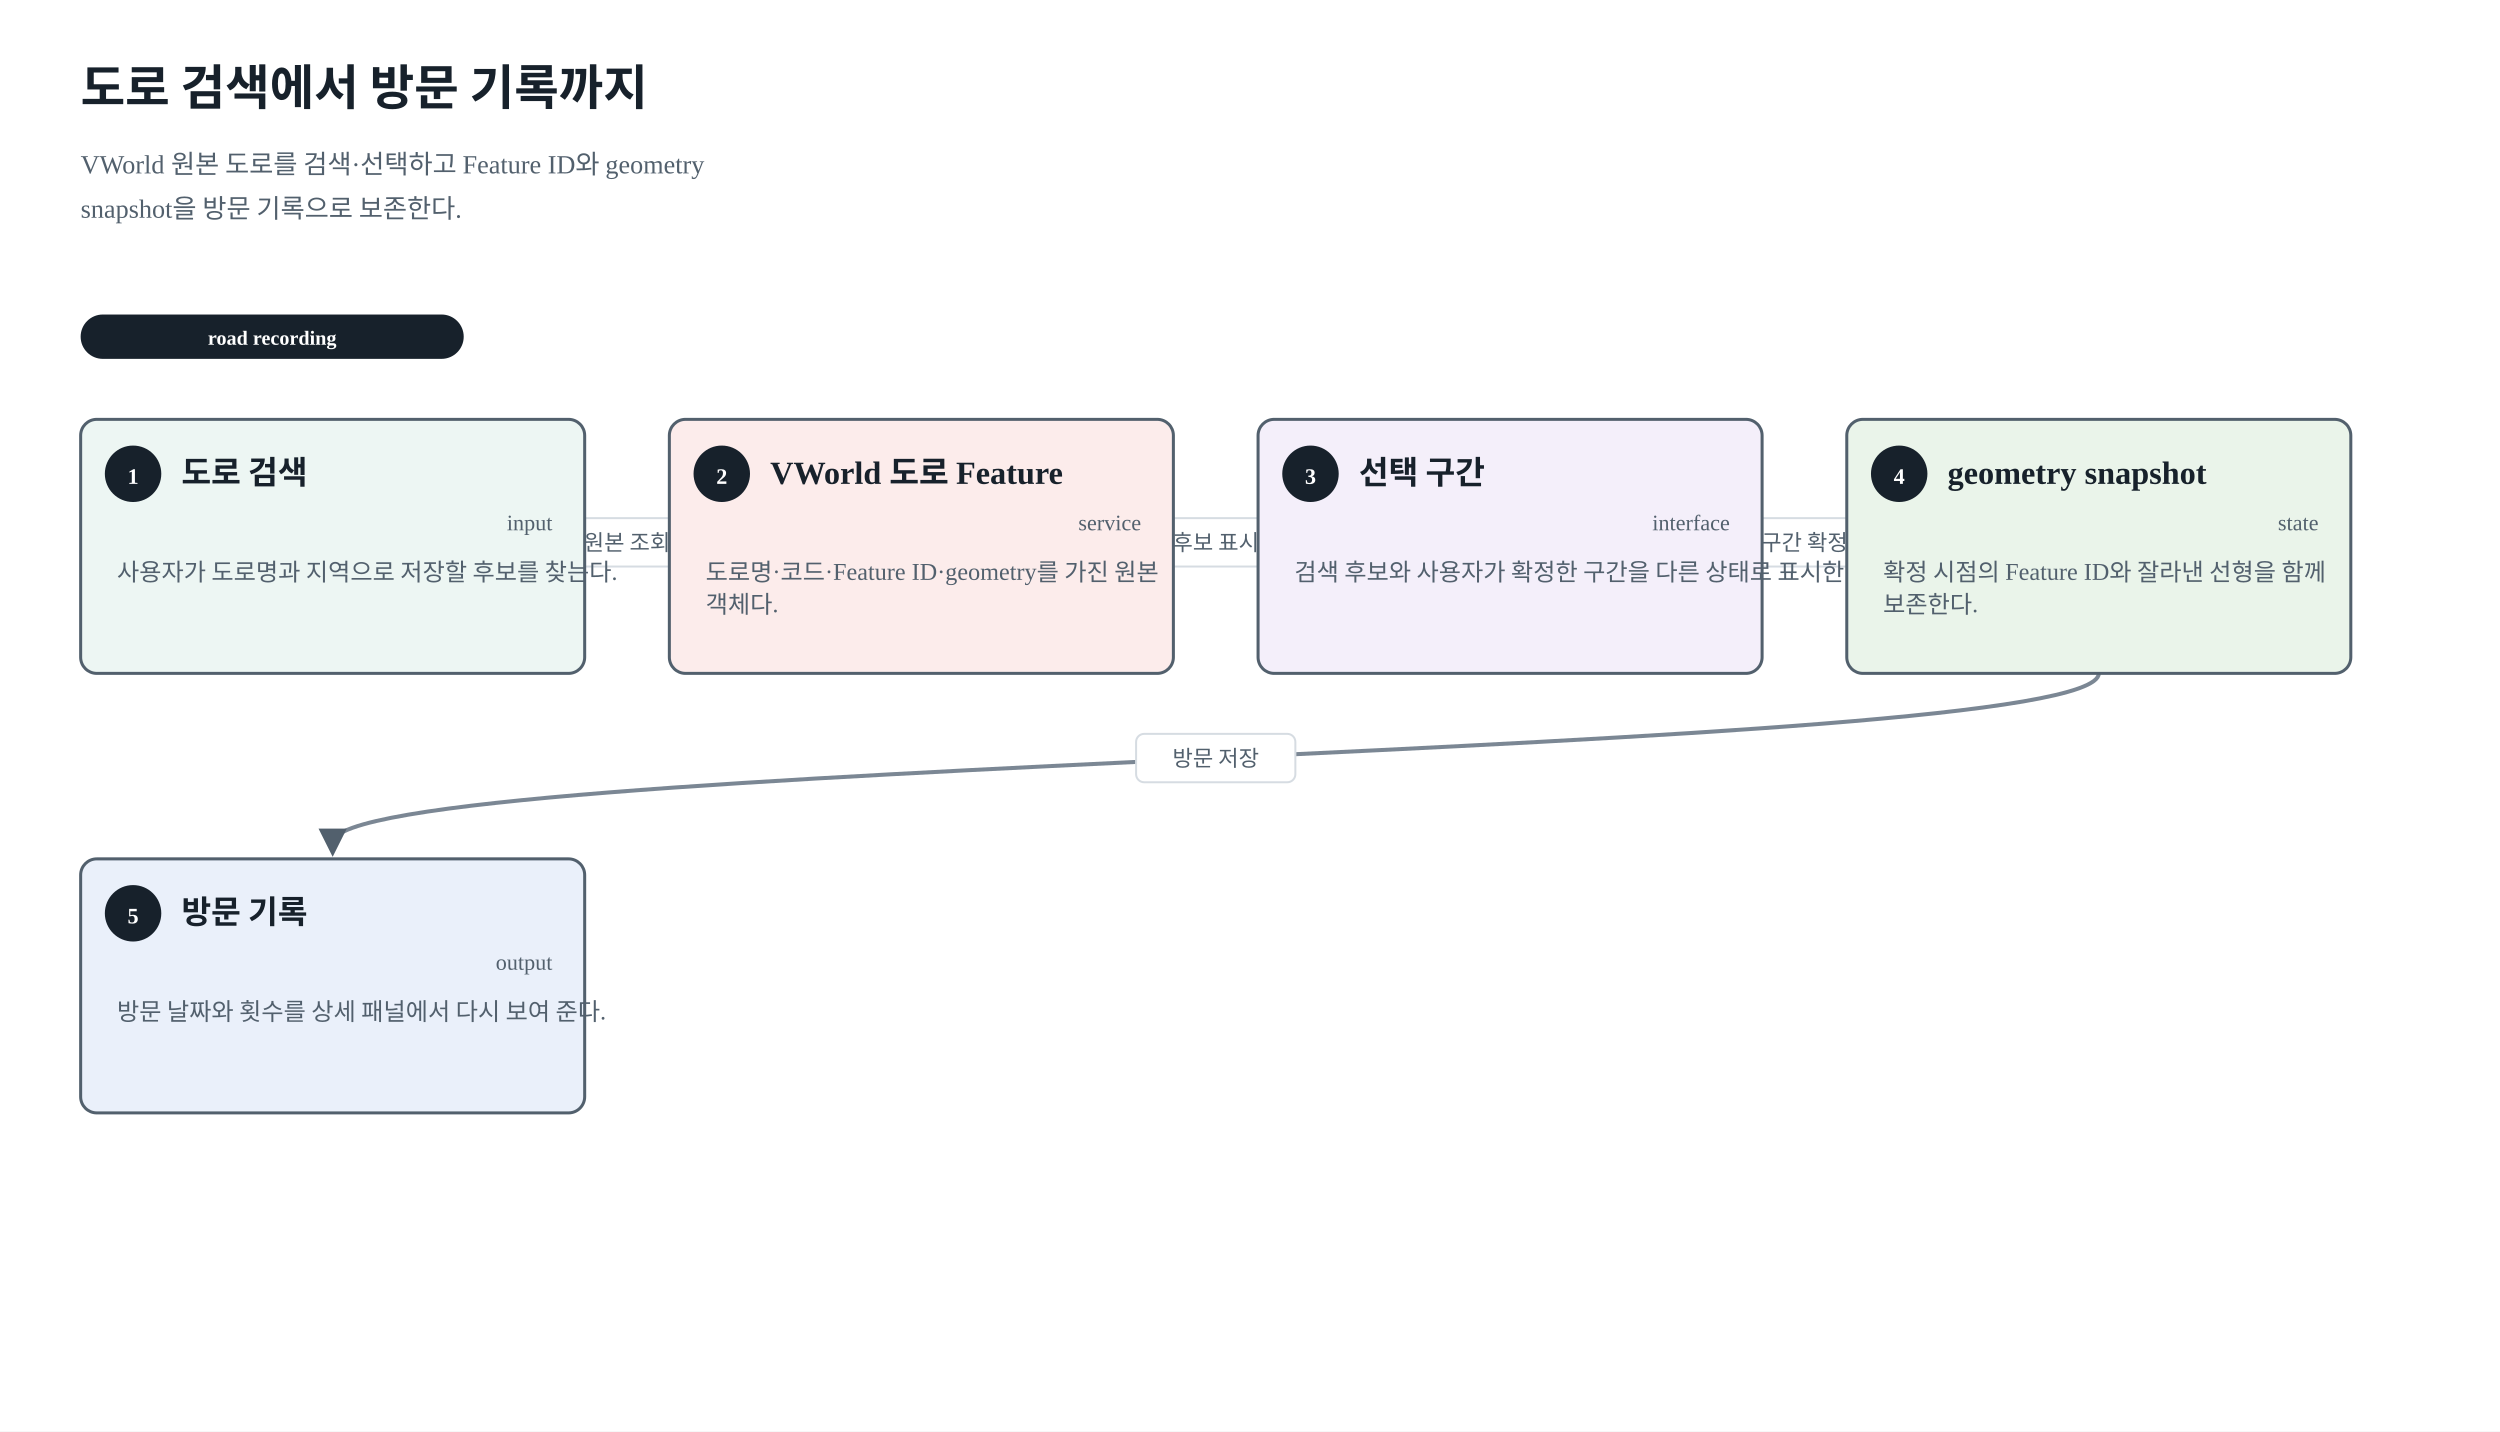
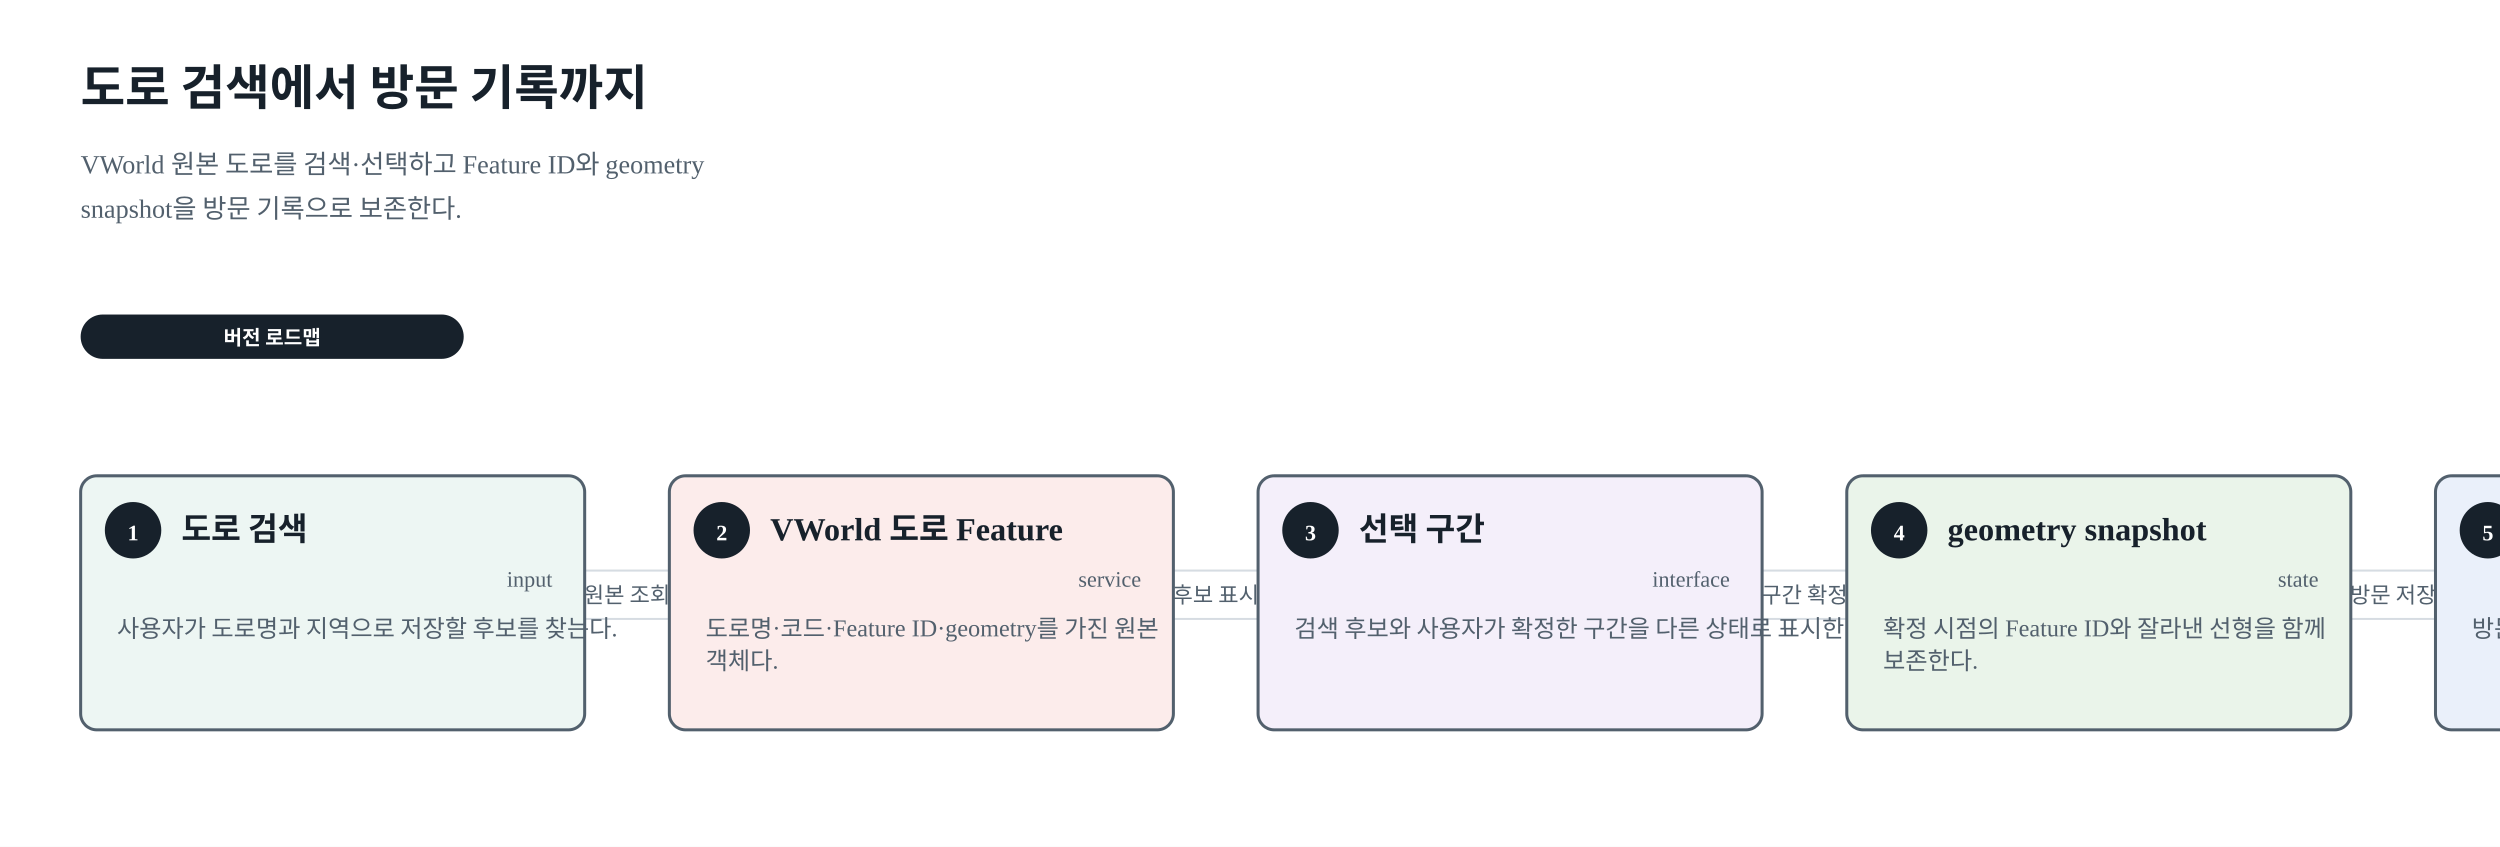
- <svg xmlns="http://www.w3.org/2000/svg" viewBox="0 0 1240 710" role="img" aria-labelledby="system-map-title system-map-desc">
+ <svg xmlns="http://www.w3.org/2000/svg" viewBox="0 0 1240 420" role="img" aria-labelledby="system-map-title system-map-desc">
  <defs>
    <marker id="system-map-arrow" viewBox="0 0 10 10" refX="5" refY="5" markerWidth="7" markerHeight="7" orient="auto-start-reverse">
      <path d="M 0 0 L 10 5 L 0 10 z" fill="#52606d" />
    </marker>
  </defs>
-   <rect width="1240" height="710" fill="#ffffff" />
+   <rect width="1240" height="420" fill="#ffffff" />
  <text fill="#17212b" font-size="24" font-weight="700">
    <tspan x="40" y="52">도로 검색에서 방문 기록까지</tspan>
  </text>
  <text fill="#52606d" font-size="13">
    <tspan x="40" y="86">VWorld 원본 도로를 검색·선택하고 Feature ID와 geometry</tspan>
    <tspan x="40" y="108">snapshot을 방문 기록으로 보존한다.</tspan>
  </text>
  <rect x="40" y="156" width="190" height="22" rx="11" fill="#17212b" />
-   <text x="135" y="171" text-anchor="middle" fill="#ffffff" font-size="10" font-weight="700">road recording</text>
+   <text x="135" y="171" text-anchor="middle" fill="#ffffff" font-size="10" font-weight="700">버전 로드맵</text>
  <g data-flow="flow-01">
-     <path d="M 290 271 L 324 271" fill="none" stroke="#7b8794" stroke-width="2" marker-end="url(#system-map-arrow)" />
-     <rect x="271.5" y="257" width="79" height="24" rx="4" fill="#ffffff" stroke="#d6dce2" />
-     <text x="311" y="273" text-anchor="middle" fill="#52606d" font-size="11">원본 조회</text>
+     <path d="M 290 299 L 324 299" fill="none" stroke="#7b8794" stroke-width="2" marker-end="url(#system-map-arrow)" />
+     <rect x="271.5" y="283" width="79" height="24" rx="4" fill="#ffffff" stroke="#d6dce2" />
+     <text x="311" y="299" text-anchor="middle" fill="#52606d" font-size="11">원본 조회</text>
  </g>
  <g data-flow="flow-02">
-     <path d="M 582 271 L 616 271" fill="none" stroke="#7b8794" stroke-width="2" marker-end="url(#system-map-arrow)" />
-     <rect x="563.5" y="257" width="79" height="24" rx="4" fill="#ffffff" stroke="#d6dce2" />
-     <text x="603" y="273" text-anchor="middle" fill="#52606d" font-size="11">후보 표시</text>
+     <path d="M 582 299 L 616 299" fill="none" stroke="#7b8794" stroke-width="2" marker-end="url(#system-map-arrow)" />
+     <rect x="563.5" y="283" width="79" height="24" rx="4" fill="#ffffff" stroke="#d6dce2" />
+     <text x="603" y="299" text-anchor="middle" fill="#52606d" font-size="11">후보 표시</text>
  </g>
  <g data-flow="flow-03">
-     <path d="M 874 271 L 908 271" fill="none" stroke="#7b8794" stroke-width="2" marker-end="url(#system-map-arrow)" />
-     <rect x="855.5" y="257" width="79" height="24" rx="4" fill="#ffffff" stroke="#d6dce2" />
-     <text x="895" y="273" text-anchor="middle" fill="#52606d" font-size="11">구간 확정</text>
+     <path d="M 874 299 L 908 299" fill="none" stroke="#7b8794" stroke-width="2" marker-end="url(#system-map-arrow)" />
+     <rect x="855.5" y="283" width="79" height="24" rx="4" fill="#ffffff" stroke="#d6dce2" />
+     <text x="895" y="299" text-anchor="middle" fill="#52606d" font-size="11">구간 확정</text>
  </g>
  <g data-flow="flow-04">
-     <path d="M 1041 334 C 1041 376, 165 376, 165 418" fill="none" stroke="#7b8794" stroke-width="2" marker-end="url(#system-map-arrow)" />
-     <rect x="563.5" y="364" width="79" height="24" rx="4" fill="#ffffff" stroke="#d6dce2" />
-     <text x="603" y="380" text-anchor="middle" fill="#52606d" font-size="11">방문 저장</text>
+     <path d="M 1166 299 L 1200 299" fill="none" stroke="#7b8794" stroke-width="2" marker-end="url(#system-map-arrow)" />
+     <rect x="1147.5" y="283" width="79" height="24" rx="4" fill="#ffffff" stroke="#d6dce2" />
+     <text x="1187" y="299" text-anchor="middle" fill="#52606d" font-size="11">방문 저장</text>
  </g>
  <g data-node="road-search">
-     <rect x="40" y="208" width="250" height="126" rx="8" fill="#edf6f3" stroke="#52606d" stroke-width="1.5" />
-     <circle cx="66" cy="235" r="14" fill="#17212b" />
-     <text x="66" y="240" text-anchor="middle" fill="#ffffff" font-size="11" font-weight="700">1</text>
-     <text x="90" y="240" fill="#17212b" font-size="16" font-weight="700">도로 검색</text>
-     <text x="274" y="263" text-anchor="end" fill="#52606d" font-size="11">input</text>
-     <text x="58" y="286" fill="#52606d" font-size="12">
-       <tspan x="58" y="288">사용자가 도로명과 지역으로 저장할 후보를 찾는다.</tspan>
+     <rect x="40" y="236" width="250" height="126" rx="8" fill="#edf6f3" stroke="#52606d" stroke-width="1.5" />
+     <circle cx="66" cy="263" r="14" fill="#17212b" />
+     <text x="66" y="268" text-anchor="middle" fill="#ffffff" font-size="11" font-weight="700">1</text>
+     <text x="90" y="268" fill="#17212b" font-size="16" font-weight="700">도로 검색</text>
+     <text x="274" y="291" text-anchor="end" fill="#52606d" font-size="11">input</text>
+     <text x="58" y="314" fill="#52606d" font-size="12">
+       <tspan x="58" y="316">사용자가 도로명과 지역으로 저장할 후보를 찾는다.</tspan>
    </text>
  </g>
  <g data-node="vworld-feature">
-     <rect x="332" y="208" width="250" height="126" rx="8" fill="#fceceb" stroke="#52606d" stroke-width="1.5" />
-     <circle cx="358" cy="235" r="14" fill="#17212b" />
-     <text x="358" y="240" text-anchor="middle" fill="#ffffff" font-size="11" font-weight="700">2</text>
-     <text x="382" y="240" fill="#17212b" font-size="16" font-weight="700">VWorld 도로 Feature</text>
-     <text x="566" y="263" text-anchor="end" fill="#52606d" font-size="11">service</text>
-     <text x="350" y="286" fill="#52606d" font-size="12">
-       <tspan x="350" y="288">도로명·코드·Feature ID·geometry를 가진 원본</tspan>
-       <tspan x="350" y="304">객체다.</tspan>
+     <rect x="332" y="236" width="250" height="126" rx="8" fill="#fceceb" stroke="#52606d" stroke-width="1.5" />
+     <circle cx="358" cy="263" r="14" fill="#17212b" />
+     <text x="358" y="268" text-anchor="middle" fill="#ffffff" font-size="11" font-weight="700">2</text>
+     <text x="382" y="268" fill="#17212b" font-size="16" font-weight="700">VWorld 도로 Feature</text>
+     <text x="566" y="291" text-anchor="end" fill="#52606d" font-size="11">service</text>
+     <text x="350" y="314" fill="#52606d" font-size="12">
+       <tspan x="350" y="316">도로명·코드·Feature ID·geometry를 가진 원본</tspan>
+       <tspan x="350" y="332">객체다.</tspan>
    </text>
  </g>
  <g data-node="selected-segment">
-     <rect x="624" y="208" width="250" height="126" rx="8" fill="#f4effa" stroke="#52606d" stroke-width="1.5" />
-     <circle cx="650" cy="235" r="14" fill="#17212b" />
-     <text x="650" y="240" text-anchor="middle" fill="#ffffff" font-size="11" font-weight="700">3</text>
-     <text x="674" y="240" fill="#17212b" font-size="16" font-weight="700">선택 구간</text>
-     <text x="858" y="263" text-anchor="end" fill="#52606d" font-size="11">interface</text>
-     <text x="642" y="286" fill="#52606d" font-size="12">
-       <tspan x="642" y="288">검색 후보와 사용자가 확정한 구간을 다른 상태로 표시한다.</tspan>
+     <rect x="624" y="236" width="250" height="126" rx="8" fill="#f4effa" stroke="#52606d" stroke-width="1.5" />
+     <circle cx="650" cy="263" r="14" fill="#17212b" />
+     <text x="650" y="268" text-anchor="middle" fill="#ffffff" font-size="11" font-weight="700">3</text>
+     <text x="674" y="268" fill="#17212b" font-size="16" font-weight="700">선택 구간</text>
+     <text x="858" y="291" text-anchor="end" fill="#52606d" font-size="11">interface</text>
+     <text x="642" y="314" fill="#52606d" font-size="12">
+       <tspan x="642" y="316">검색 후보와 사용자가 확정한 구간을 다른 상태로 표시한다.</tspan>
    </text>
  </g>
  <g data-node="geometry-snapshot">
-     <rect x="916" y="208" width="250" height="126" rx="8" fill="#eaf4ea" stroke="#52606d" stroke-width="1.5" />
-     <circle cx="942" cy="235" r="14" fill="#17212b" />
-     <text x="942" y="240" text-anchor="middle" fill="#ffffff" font-size="11" font-weight="700">4</text>
-     <text x="966" y="240" fill="#17212b" font-size="16" font-weight="700">geometry snapshot</text>
-     <text x="1150" y="263" text-anchor="end" fill="#52606d" font-size="11">state</text>
-     <text x="934" y="286" fill="#52606d" font-size="12">
-       <tspan x="934" y="288">확정 시점의 Feature ID와 잘라낸 선형을 함께</tspan>
-       <tspan x="934" y="304">보존한다.</tspan>
+     <rect x="916" y="236" width="250" height="126" rx="8" fill="#eaf4ea" stroke="#52606d" stroke-width="1.5" />
+     <circle cx="942" cy="263" r="14" fill="#17212b" />
+     <text x="942" y="268" text-anchor="middle" fill="#ffffff" font-size="11" font-weight="700">4</text>
+     <text x="966" y="268" fill="#17212b" font-size="16" font-weight="700">geometry snapshot</text>
+     <text x="1150" y="291" text-anchor="end" fill="#52606d" font-size="11">state</text>
+     <text x="934" y="314" fill="#52606d" font-size="12">
+       <tspan x="934" y="316">확정 시점의 Feature ID와 잘라낸 선형을 함께</tspan>
+       <tspan x="934" y="332">보존한다.</tspan>
    </text>
  </g>
  <g data-node="visit-record">
-     <rect x="40" y="426" width="250" height="126" rx="8" fill="#eaf0fa" stroke="#52606d" stroke-width="1.5" />
-     <circle cx="66" cy="453" r="14" fill="#17212b" />
-     <text x="66" y="458" text-anchor="middle" fill="#ffffff" font-size="11" font-weight="700">5</text>
-     <text x="90" y="458" fill="#17212b" font-size="16" font-weight="700">방문 기록</text>
-     <text x="274" y="481" text-anchor="end" fill="#52606d" font-size="11">output</text>
-     <text x="58" y="504" fill="#52606d" font-size="12">
-       <tspan x="58" y="506">방문 날짜와 횟수를 상세 패널에서 다시 보여 준다.</tspan>
+     <rect x="1208" y="236" width="250" height="126" rx="8" fill="#eaf0fa" stroke="#52606d" stroke-width="1.5" />
+     <circle cx="1234" cy="263" r="14" fill="#17212b" />
+     <text x="1234" y="268" text-anchor="middle" fill="#ffffff" font-size="11" font-weight="700">5</text>
+     <text x="1258" y="268" fill="#17212b" font-size="16" font-weight="700">방문 기록</text>
+     <text x="1442" y="291" text-anchor="end" fill="#52606d" font-size="11">output</text>
+     <text x="1226" y="314" fill="#52606d" font-size="12">
+       <tspan x="1226" y="316">방문 날짜와 횟수를 상세 패널에서 다시 보여 준다.</tspan>
    </text>
  </g>
</svg>
